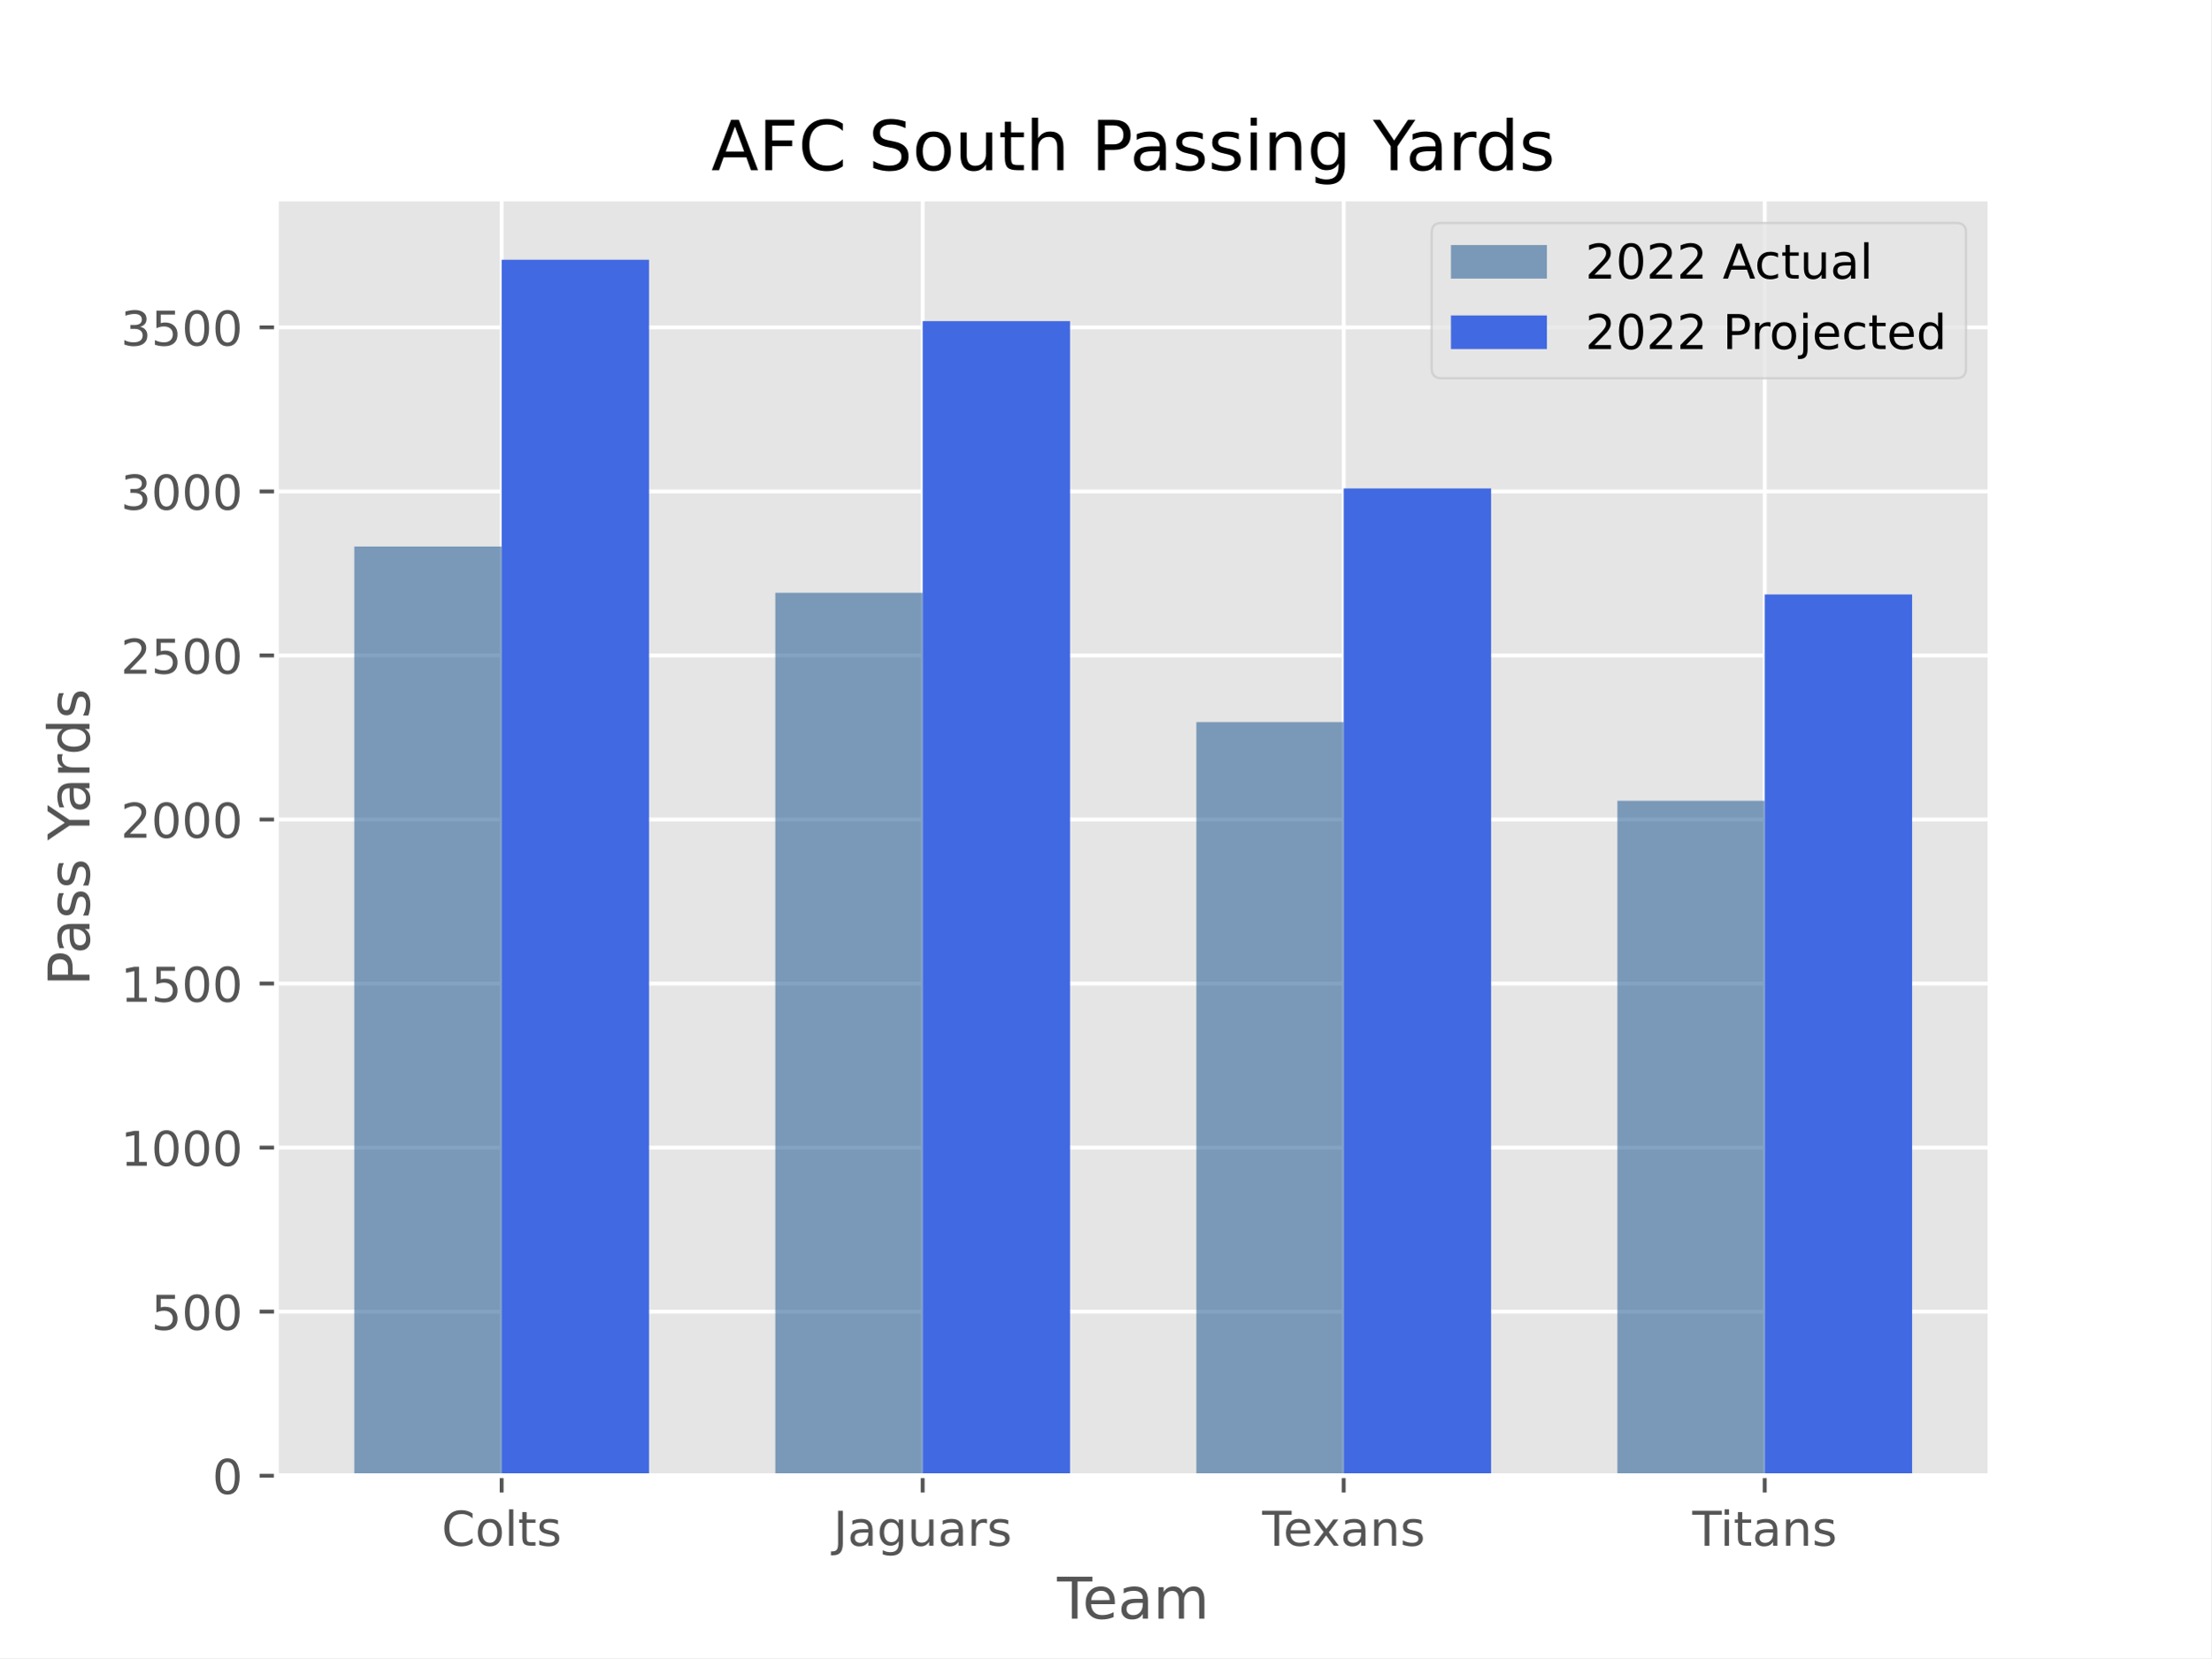
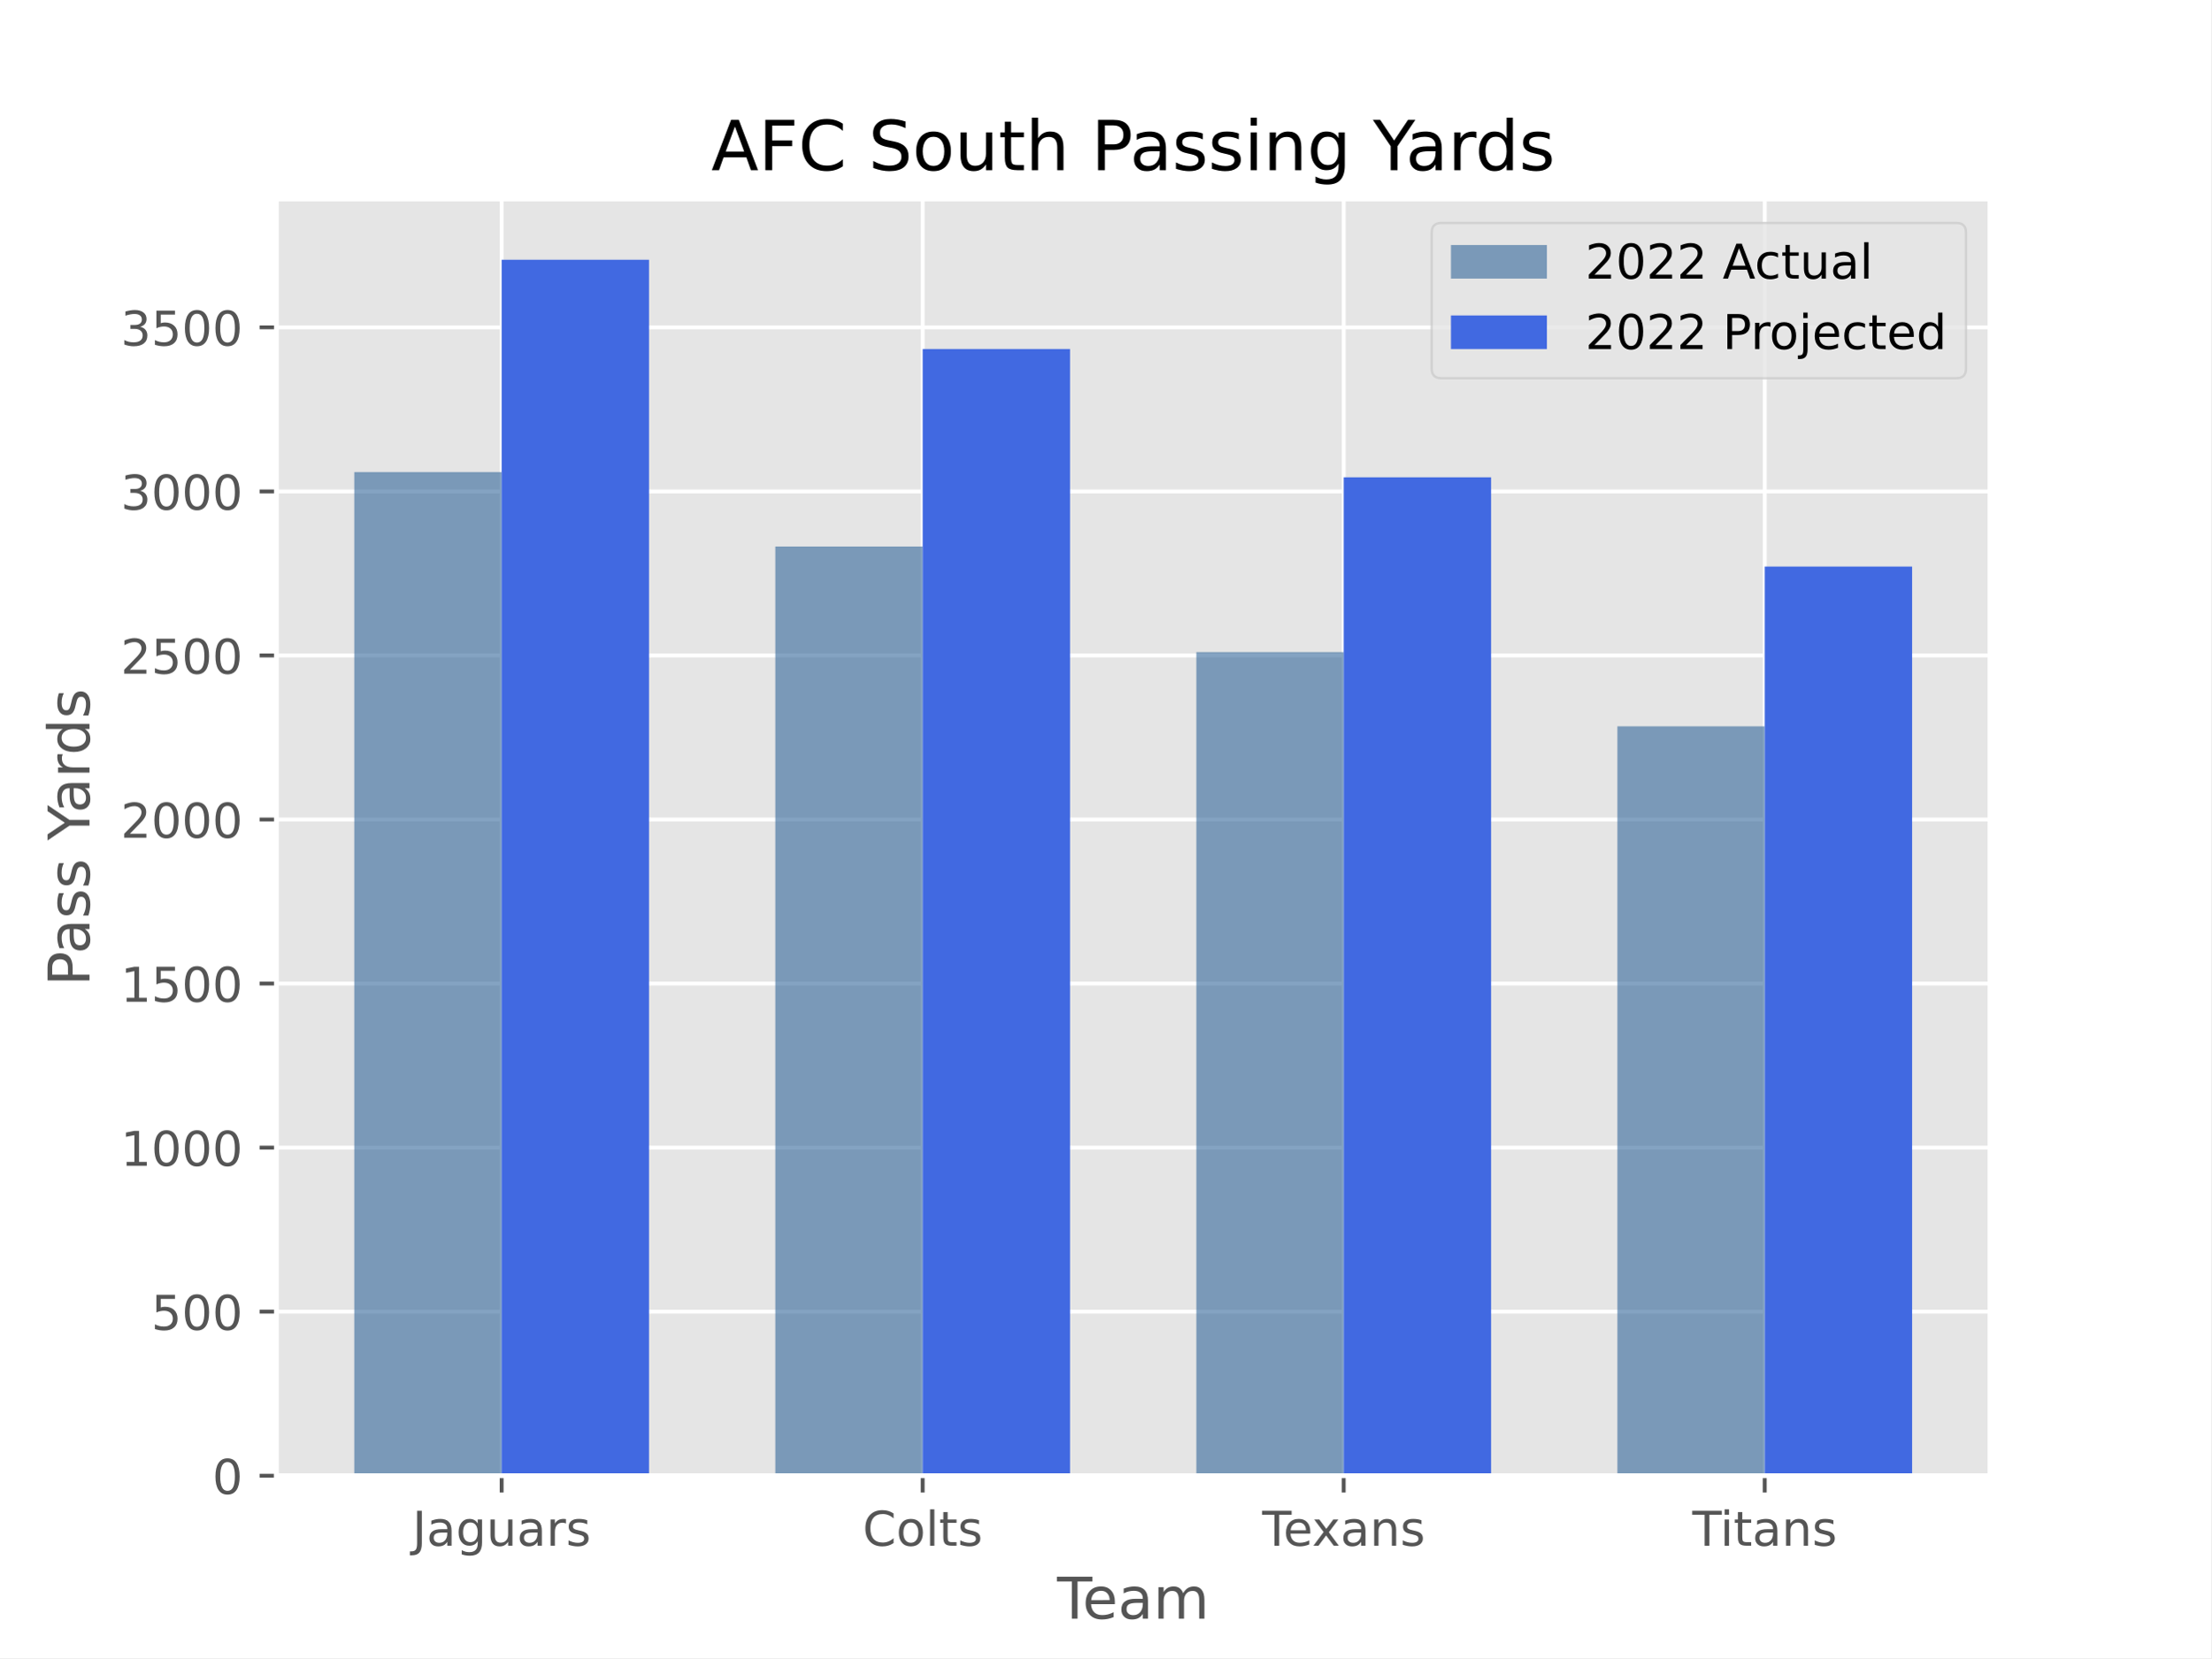
<svg xmlns="http://www.w3.org/2000/svg" xmlns:xlink="http://www.w3.org/1999/xlink" width="460.8pt" height="345.6pt" viewBox="0 0 460.8 345.6" version="1.1">
  <defs>
    <style type="text/css">*{stroke-linejoin: round; stroke-linecap: butt}</style>
  </defs>
  <g id="figure_1">
    <g id="patch_1">
      <path d="M 0 345.6  L 460.8 345.6  L 460.8 0  L 0 0  z " style="fill: #ffffff" />
    </g>
    <g id="axes_1">
      <g id="patch_2">
        <path d="M 57.6 307.584  L 414.72 307.584  L 414.72 41.472  L 57.6 41.472  z " style="fill: #e5e5e5" />
      </g>
      <g id="matplotlib.axis_1">
        <g id="xtick_1">
          <g id="line2d_1">
-             <path d="M 104.543 307.584  L 104.543 41.472  " clip-path="url(#p4c531e83af)" style="fill: none; stroke: #ffffff; stroke-width: 0.8; stroke-linecap: square" />
+             <path d="M 104.543 307.584  L 104.543 41.472  " clip-path="url(#p17617a044e)" style="fill: none; stroke: #ffffff; stroke-width: 0.8; stroke-linecap: square" />
          </g>
          <g id="line2d_2">
            <defs>
-               <path id="mc01818d7ab" d="M 0 0  L 0 3.5  " style="stroke: #555555; stroke-width: 0.8" />
-             </defs>
-             <g>
-               <use xlink:href="#mc01818d7ab" x="104.543" y="307.584" style="fill: #555555; stroke: #555555; stroke-width: 0.8" />
+               <path id="mae7205c689" d="M 0 0  L 0 3.5  " style="stroke: #555555; stroke-width: 0.8" />
+             </defs>
+             <g>
+               <use xlink:href="#mae7205c689" x="104.543" y="307.584" style="fill: #555555; stroke: #555555; stroke-width: 0.8" />
            </g>
          </g>
          <g id="text_1">
-             <g style="fill: #555555" transform="translate(92.03861 322.1824) scale(0.1 -0.1)">
-               <defs>
-                 <path id="DejaVuSans-43" d="M 4122 4306  L 4122 3641  Q 3803 3938 3442 4084  Q 3081 4231 2675 4231  Q 1875 4231 1450 3742  Q 1025 3253 1025 2328  Q 1025 1406 1450 917  Q 1875 428 2675 428  Q 3081 428 3442 575  Q 3803 722 4122 1019  L 4122 359  Q 3791 134 3420 21  Q 3050 -91 2638 -91  Q 1578 -91 968 557  Q 359 1206 359 2328  Q 359 3453 968 4101  Q 1578 4750 2638 4750  Q 3056 4750 3426 4639  Q 3797 4528 4122 4306  z " transform="scale(0.015625)" />
-                 <path id="DejaVuSans-6f" d="M 1959 3097  Q 1497 3097 1228 2736  Q 959 2375 959 1747  Q 959 1119 1226 758  Q 1494 397 1959 397  Q 2419 397 2687 759  Q 2956 1122 2956 1747  Q 2956 2369 2687 2733  Q 2419 3097 1959 3097  z M 1959 3584  Q 2709 3584 3137 3096  Q 3566 2609 3566 1747  Q 3566 888 3137 398  Q 2709 -91 1959 -91  Q 1206 -91 779 398  Q 353 888 353 1747  Q 353 2609 779 3096  Q 1206 3584 1959 3584  z " transform="scale(0.015625)" />
-                 <path id="DejaVuSans-6c" d="M 603 4863  L 1178 4863  L 1178 0  L 603 0  L 603 4863  z " transform="scale(0.015625)" />
-                 <path id="DejaVuSans-74" d="M 1172 4494  L 1172 3500  L 2356 3500  L 2356 3053  L 1172 3053  L 1172 1153  Q 1172 725 1289 603  Q 1406 481 1766 481  L 2356 481  L 2356 0  L 1766 0  Q 1100 0 847 248  Q 594 497 594 1153  L 594 3053  L 172 3053  L 172 3500  L 594 3500  L 594 4494  L 1172 4494  z " transform="scale(0.015625)" />
-                 <path id="DejaVuSans-73" d="M 2834 3397  L 2834 2853  Q 2591 2978 2328 3040  Q 2066 3103 1784 3103  Q 1356 3103 1142 2972  Q 928 2841 928 2578  Q 928 2378 1081 2264  Q 1234 2150 1697 2047  L 1894 2003  Q 2506 1872 2764 1633  Q 3022 1394 3022 966  Q 3022 478 2636 193  Q 2250 -91 1575 -91  Q 1294 -91 989 -36  Q 684 19 347 128  L 347 722  Q 666 556 975 473  Q 1284 391 1588 391  Q 1994 391 2212 530  Q 2431 669 2431 922  Q 2431 1156 2273 1281  Q 2116 1406 1581 1522  L 1381 1569  Q 847 1681 609 1914  Q 372 2147 372 2553  Q 372 3047 722 3315  Q 1072 3584 1716 3584  Q 2034 3584 2315 3537  Q 2597 3491 2834 3397  z " transform="scale(0.015625)" />
-               </defs>
-               <use xlink:href="#DejaVuSans-43" />
-               <use xlink:href="#DejaVuSans-6f" x="69.824" />
-               <use xlink:href="#DejaVuSans-6c" x="131.006" />
-               <use xlink:href="#DejaVuSans-74" x="158.789" />
-               <use xlink:href="#DejaVuSans-73" x="197.998" />
-             </g>
-           </g>
-         </g>
-         <g id="xtick_2">
-           <g id="line2d_3">
-             <path d="M 192.288 307.584  L 192.288 41.472  " clip-path="url(#p4c531e83af)" style="fill: none; stroke: #ffffff; stroke-width: 0.8; stroke-linecap: square" />
-           </g>
-           <g id="line2d_4">
-             <g>
-               <use xlink:href="#mc01818d7ab" x="192.288" y="307.584" style="fill: #555555; stroke: #555555; stroke-width: 0.8" />
-             </g>
-           </g>
-           <g id="text_2">
-             <g style="fill: #555555" transform="translate(173.6815 322.1824) scale(0.1 -0.1)">
+             <g style="fill: #555555" transform="translate(85.93704 322.1824) scale(0.1 -0.1)">
              <defs>
                <path id="DejaVuSans-4a" d="M 628 4666  L 1259 4666  L 1259 325  Q 1259 -519 939 -900  Q 619 -1281 -91 -1281  L -331 -1281  L -331 -750  L -134 -750  Q 284 -750 456 -515  Q 628 -281 628 325  L 628 4666  z " transform="scale(0.015625)" />
                <path id="DejaVuSans-61" d="M 2194 1759  Q 1497 1759 1228 1600  Q 959 1441 959 1056  Q 959 750 1161 570  Q 1363 391 1709 391  Q 2188 391 2477 730  Q 2766 1069 2766 1631  L 2766 1759  L 2194 1759  z M 3341 1997  L 3341 0  L 2766 0  L 2766 531  Q 2569 213 2275 61  Q 1981 -91 1556 -91  Q 1019 -91 701 211  Q 384 513 384 1019  Q 384 1609 779 1909  Q 1175 2209 1959 2209  L 2766 2209  L 2766 2266  Q 2766 2663 2505 2880  Q 2244 3097 1772 3097  Q 1472 3097 1187 3025  Q 903 2953 641 2809  L 641 3341  Q 956 3463 1253 3523  Q 1550 3584 1831 3584  Q 2591 3584 2966 3190  Q 3341 2797 3341 1997  z " transform="scale(0.015625)" />
                <path id="DejaVuSans-67" d="M 2906 1791  Q 2906 2416 2648 2759  Q 2391 3103 1925 3103  Q 1463 3103 1205 2759  Q 947 2416 947 1791  Q 947 1169 1205 825  Q 1463 481 1925 481  Q 2391 481 2648 825  Q 2906 1169 2906 1791  z M 3481 434  Q 3481 -459 3084 -895  Q 2688 -1331 1869 -1331  Q 1566 -1331 1297 -1286  Q 1028 -1241 775 -1147  L 775 -588  Q 1028 -725 1275 -790  Q 1522 -856 1778 -856  Q 2344 -856 2625 -561  Q 2906 -266 2906 331  L 2906 616  Q 2728 306 2450 153  Q 2172 0 1784 0  Q 1141 0 747 490  Q 353 981 353 1791  Q 353 2603 747 3093  Q 1141 3584 1784 3584  Q 2172 3584 2450 3431  Q 2728 3278 2906 2969  L 2906 3500  L 3481 3500  L 3481 434  z " transform="scale(0.015625)" />
                <path id="DejaVuSans-75" d="M 544 1381  L 544 3500  L 1119 3500  L 1119 1403  Q 1119 906 1312 657  Q 1506 409 1894 409  Q 2359 409 2629 706  Q 2900 1003 2900 1516  L 2900 3500  L 3475 3500  L 3475 0  L 2900 0  L 2900 538  Q 2691 219 2414 64  Q 2138 -91 1772 -91  Q 1169 -91 856 284  Q 544 659 544 1381  z M 1991 3584  L 1991 3584  z " transform="scale(0.015625)" />
                <path id="DejaVuSans-72" d="M 2631 2963  Q 2534 3019 2420 3045  Q 2306 3072 2169 3072  Q 1681 3072 1420 2755  Q 1159 2438 1159 1844  L 1159 0  L 581 0  L 581 3500  L 1159 3500  L 1159 2956  Q 1341 3275 1631 3429  Q 1922 3584 2338 3584  Q 2397 3584 2469 3576  Q 2541 3569 2628 3553  L 2631 2963  z " transform="scale(0.015625)" />
+                 <path id="DejaVuSans-73" d="M 2834 3397  L 2834 2853  Q 2591 2978 2328 3040  Q 2066 3103 1784 3103  Q 1356 3103 1142 2972  Q 928 2841 928 2578  Q 928 2378 1081 2264  Q 1234 2150 1697 2047  L 1894 2003  Q 2506 1872 2764 1633  Q 3022 1394 3022 966  Q 3022 478 2636 193  Q 2250 -91 1575 -91  Q 1294 -91 989 -36  Q 684 19 347 128  L 347 722  Q 666 556 975 473  Q 1284 391 1588 391  Q 1994 391 2212 530  Q 2431 669 2431 922  Q 2431 1156 2273 1281  Q 2116 1406 1581 1522  L 1381 1569  Q 847 1681 609 1914  Q 372 2147 372 2553  Q 372 3047 722 3315  Q 1072 3584 1716 3584  Q 2034 3584 2315 3537  Q 2597 3491 2834 3397  z " transform="scale(0.015625)" />
              </defs>
              <use xlink:href="#DejaVuSans-4a" />
              <use xlink:href="#DejaVuSans-61" x="29.492" />
              <use xlink:href="#DejaVuSans-67" x="90.771" />
              <use xlink:href="#DejaVuSans-75" x="154.248" />
              <use xlink:href="#DejaVuSans-61" x="217.627" />
              <use xlink:href="#DejaVuSans-72" x="278.906" />
              <use xlink:href="#DejaVuSans-73" x="320.02" />
            </g>
          </g>
        </g>
+         <g id="xtick_2">
+           <g id="line2d_3">
+             <path d="M 192.288 307.584  L 192.288 41.472  " clip-path="url(#p17617a044e)" style="fill: none; stroke: #ffffff; stroke-width: 0.8; stroke-linecap: square" />
+           </g>
+           <g id="line2d_4">
+             <g>
+               <use xlink:href="#mae7205c689" x="192.288" y="307.584" style="fill: #555555; stroke: #555555; stroke-width: 0.8" />
+             </g>
+           </g>
+           <g id="text_2">
+             <g style="fill: #555555" transform="translate(179.7831 322.1824) scale(0.1 -0.1)">
+               <defs>
+                 <path id="DejaVuSans-43" d="M 4122 4306  L 4122 3641  Q 3803 3938 3442 4084  Q 3081 4231 2675 4231  Q 1875 4231 1450 3742  Q 1025 3253 1025 2328  Q 1025 1406 1450 917  Q 1875 428 2675 428  Q 3081 428 3442 575  Q 3803 722 4122 1019  L 4122 359  Q 3791 134 3420 21  Q 3050 -91 2638 -91  Q 1578 -91 968 557  Q 359 1206 359 2328  Q 359 3453 968 4101  Q 1578 4750 2638 4750  Q 3056 4750 3426 4639  Q 3797 4528 4122 4306  z " transform="scale(0.015625)" />
+                 <path id="DejaVuSans-6f" d="M 1959 3097  Q 1497 3097 1228 2736  Q 959 2375 959 1747  Q 959 1119 1226 758  Q 1494 397 1959 397  Q 2419 397 2687 759  Q 2956 1122 2956 1747  Q 2956 2369 2687 2733  Q 2419 3097 1959 3097  z M 1959 3584  Q 2709 3584 3137 3096  Q 3566 2609 3566 1747  Q 3566 888 3137 398  Q 2709 -91 1959 -91  Q 1206 -91 779 398  Q 353 888 353 1747  Q 353 2609 779 3096  Q 1206 3584 1959 3584  z " transform="scale(0.015625)" />
+                 <path id="DejaVuSans-6c" d="M 603 4863  L 1178 4863  L 1178 0  L 603 0  L 603 4863  z " transform="scale(0.015625)" />
+                 <path id="DejaVuSans-74" d="M 1172 4494  L 1172 3500  L 2356 3500  L 2356 3053  L 1172 3053  L 1172 1153  Q 1172 725 1289 603  Q 1406 481 1766 481  L 2356 481  L 2356 0  L 1766 0  Q 1100 0 847 248  Q 594 497 594 1153  L 594 3053  L 172 3053  L 172 3500  L 594 3500  L 594 4494  L 1172 4494  z " transform="scale(0.015625)" />
+               </defs>
+               <use xlink:href="#DejaVuSans-43" />
+               <use xlink:href="#DejaVuSans-6f" x="69.824" />
+               <use xlink:href="#DejaVuSans-6c" x="131.006" />
+               <use xlink:href="#DejaVuSans-74" x="158.789" />
+               <use xlink:href="#DejaVuSans-73" x="197.998" />
+             </g>
+           </g>
+         </g>
        <g id="xtick_3">
          <g id="line2d_5">
-             <path d="M 280.032 307.584  L 280.032 41.472  " clip-path="url(#p4c531e83af)" style="fill: none; stroke: #ffffff; stroke-width: 0.8; stroke-linecap: square" />
+             <path d="M 280.032 307.584  L 280.032 41.472  " clip-path="url(#p17617a044e)" style="fill: none; stroke: #ffffff; stroke-width: 0.8; stroke-linecap: square" />
          </g>
          <g id="line2d_6">
            <g>
-               <use xlink:href="#mc01818d7ab" x="280.032" y="307.584" style="fill: #555555; stroke: #555555; stroke-width: 0.8" />
+               <use xlink:href="#mae7205c689" x="280.032" y="307.584" style="fill: #555555; stroke: #555555; stroke-width: 0.8" />
            </g>
          </g>
          <g id="text_3">
            <g style="fill: #555555" transform="translate(263.0424 322.1824) scale(0.1 -0.1)">
              <defs>
                <path id="DejaVuSans-54" d="M -19 4666  L 3928 4666  L 3928 4134  L 2272 4134  L 2272 0  L 1638 0  L 1638 4134  L -19 4134  L -19 4666  z " transform="scale(0.015625)" />
                <path id="DejaVuSans-65" d="M 3597 1894  L 3597 1613  L 953 1613  Q 991 1019 1311 708  Q 1631 397 2203 397  Q 2534 397 2845 478  Q 3156 559 3463 722  L 3463 178  Q 3153 47 2828 -22  Q 2503 -91 2169 -91  Q 1331 -91 842 396  Q 353 884 353 1716  Q 353 2575 817 3079  Q 1281 3584 2069 3584  Q 2775 3584 3186 3129  Q 3597 2675 3597 1894  z M 3022 2063  Q 3016 2534 2758 2815  Q 2500 3097 2075 3097  Q 1594 3097 1305 2825  Q 1016 2553 972 2059  L 3022 2063  z " transform="scale(0.015625)" />
                <path id="DejaVuSans-78" d="M 3513 3500  L 2247 1797  L 3578 0  L 2900 0  L 1881 1375  L 863 0  L 184 0  L 1544 1831  L 300 3500  L 978 3500  L 1906 2253  L 2834 3500  L 3513 3500  z " transform="scale(0.015625)" />
                <path id="DejaVuSans-6e" d="M 3513 2113  L 3513 0  L 2938 0  L 2938 2094  Q 2938 2591 2744 2837  Q 2550 3084 2163 3084  Q 1697 3084 1428 2787  Q 1159 2491 1159 1978  L 1159 0  L 581 0  L 581 3500  L 1159 3500  L 1159 2956  Q 1366 3272 1645 3428  Q 1925 3584 2291 3584  Q 2894 3584 3203 3211  Q 3513 2838 3513 2113  z " transform="scale(0.015625)" />
              </defs>
              <use xlink:href="#DejaVuSans-54" />
              <use xlink:href="#DejaVuSans-65" x="44.084" />
              <use xlink:href="#DejaVuSans-78" x="103.857" />
              <use xlink:href="#DejaVuSans-61" x="163.037" />
              <use xlink:href="#DejaVuSans-6e" x="224.316" />
              <use xlink:href="#DejaVuSans-73" x="287.695" />
            </g>
          </g>
        </g>
        <g id="xtick_4">
          <g id="line2d_7">
-             <path d="M 367.777 307.584  L 367.777 41.472  " clip-path="url(#p4c531e83af)" style="fill: none; stroke: #ffffff; stroke-width: 0.8; stroke-linecap: square" />
+             <path d="M 367.777 307.584  L 367.777 41.472  " clip-path="url(#p17617a044e)" style="fill: none; stroke: #ffffff; stroke-width: 0.8; stroke-linecap: square" />
          </g>
          <g id="line2d_8">
            <g>
-               <use xlink:href="#mc01818d7ab" x="367.777" y="307.584" style="fill: #555555; stroke: #555555; stroke-width: 0.8" />
+               <use xlink:href="#mae7205c689" x="367.777" y="307.584" style="fill: #555555; stroke: #555555; stroke-width: 0.8" />
            </g>
          </g>
          <g id="text_4">
            <g style="fill: #555555" transform="translate(352.6923 322.1824) scale(0.1 -0.1)">
              <defs>
                <path id="DejaVuSans-69" d="M 603 3500  L 1178 3500  L 1178 0  L 603 0  L 603 3500  z M 603 4863  L 1178 4863  L 1178 4134  L 603 4134  L 603 4863  z " transform="scale(0.015625)" />
              </defs>
              <use xlink:href="#DejaVuSans-54" />
              <use xlink:href="#DejaVuSans-69" x="57.959" />
              <use xlink:href="#DejaVuSans-74" x="85.742" />
              <use xlink:href="#DejaVuSans-61" x="124.951" />
              <use xlink:href="#DejaVuSans-6e" x="186.23" />
              <use xlink:href="#DejaVuSans-73" x="249.609" />
            </g>
          </g>
        </g>
        <g id="text_5">
          <g style="fill: #555555" transform="translate(220.3022 337.3802) scale(0.12 -0.12)">
            <defs>
              <path id="DejaVuSans-6d" d="M 3328 2828  Q 3544 3216 3844 3400  Q 4144 3584 4550 3584  Q 5097 3584 5394 3201  Q 5691 2819 5691 2113  L 5691 0  L 5113 0  L 5113 2094  Q 5113 2597 4934 2840  Q 4756 3084 4391 3084  Q 3944 3084 3684 2787  Q 3425 2491 3425 1978  L 3425 0  L 2847 0  L 2847 2094  Q 2847 2600 2669 2842  Q 2491 3084 2119 3084  Q 1678 3084 1418 2786  Q 1159 2488 1159 1978  L 1159 0  L 581 0  L 581 3500  L 1159 3500  L 1159 2956  Q 1356 3278 1631 3431  Q 1906 3584 2284 3584  Q 2666 3584 2933 3390  Q 3200 3197 3328 2828  z " transform="scale(0.015625)" />
            </defs>
            <use xlink:href="#DejaVuSans-54" />
            <use xlink:href="#DejaVuSans-65" x="44.084" />
            <use xlink:href="#DejaVuSans-61" x="105.607" />
            <use xlink:href="#DejaVuSans-6d" x="166.887" />
          </g>
        </g>
      </g>
      <g id="matplotlib.axis_2">
        <g id="ytick_1">
          <g id="line2d_9">
-             <path d="M 57.6 307.584  L 414.72 307.584  " clip-path="url(#p4c531e83af)" style="fill: none; stroke: #ffffff; stroke-width: 0.8; stroke-linecap: square" />
+             <path d="M 57.6 307.584  L 414.72 307.584  " clip-path="url(#p17617a044e)" style="fill: none; stroke: #ffffff; stroke-width: 0.8; stroke-linecap: square" />
          </g>
          <g id="line2d_10">
            <defs>
-               <path id="m6b4d9fc815" d="M 0 0  L -3.5 0  " style="stroke: #555555; stroke-width: 0.8" />
-             </defs>
-             <g>
-               <use xlink:href="#m6b4d9fc815" x="57.6" y="307.584" style="fill: #555555; stroke: #555555; stroke-width: 0.8" />
+               <path id="m47c00bf6b1" d="M 0 0  L -3.5 0  " style="stroke: #555555; stroke-width: 0.8" />
+             </defs>
+             <g>
+               <use xlink:href="#m47c00bf6b1" x="57.6" y="307.584" style="fill: #555555; stroke: #555555; stroke-width: 0.8" />
            </g>
          </g>
          <g id="text_6">
            <g style="fill: #555555" transform="translate(44.2375 311.3832) scale(0.1 -0.1)">
              <defs>
                <path id="DejaVuSans-30" d="M 2034 4250  Q 1547 4250 1301 3770  Q 1056 3291 1056 2328  Q 1056 1369 1301 889  Q 1547 409 2034 409  Q 2525 409 2770 889  Q 3016 1369 3016 2328  Q 3016 3291 2770 3770  Q 2525 4250 2034 4250  z M 2034 4750  Q 2819 4750 3233 4129  Q 3647 3509 3647 2328  Q 3647 1150 3233 529  Q 2819 -91 2034 -91  Q 1250 -91 836 529  Q 422 1150 422 2328  Q 422 3509 836 4129  Q 1250 4750 2034 4750  z " transform="scale(0.015625)" />
              </defs>
              <use xlink:href="#DejaVuSans-30" />
            </g>
          </g>
        </g>
        <g id="ytick_2">
          <g id="line2d_11">
-             <path d="M 57.6 273.391  L 414.72 273.391  " clip-path="url(#p4c531e83af)" style="fill: none; stroke: #ffffff; stroke-width: 0.8; stroke-linecap: square" />
+             <path d="M 57.6 273.391  L 414.72 273.391  " clip-path="url(#p17617a044e)" style="fill: none; stroke: #ffffff; stroke-width: 0.8; stroke-linecap: square" />
          </g>
          <g id="line2d_12">
            <g>
-               <use xlink:href="#m6b4d9fc815" x="57.6" y="273.391" style="fill: #555555; stroke: #555555; stroke-width: 0.8" />
+               <use xlink:href="#m47c00bf6b1" x="57.6" y="273.391" style="fill: #555555; stroke: #555555; stroke-width: 0.8" />
            </g>
          </g>
          <g id="text_7">
            <g style="fill: #555555" transform="translate(31.5125 277.19) scale(0.1 -0.1)">
              <defs>
                <path id="DejaVuSans-35" d="M 691 4666  L 3169 4666  L 3169 4134  L 1269 4134  L 1269 2991  Q 1406 3038 1543 3061  Q 1681 3084 1819 3084  Q 2600 3084 3056 2656  Q 3513 2228 3513 1497  Q 3513 744 3044 326  Q 2575 -91 1722 -91  Q 1428 -91 1123 -41  Q 819 9 494 109  L 494 744  Q 775 591 1075 516  Q 1375 441 1709 441  Q 2250 441 2565 725  Q 2881 1009 2881 1497  Q 2881 1984 2565 2268  Q 2250 2553 1709 2553  Q 1456 2553 1204 2497  Q 953 2441 691 2322  L 691 4666  z " transform="scale(0.015625)" />
              </defs>
              <use xlink:href="#DejaVuSans-35" />
              <use xlink:href="#DejaVuSans-30" x="63.623" />
              <use xlink:href="#DejaVuSans-30" x="127.246" />
            </g>
          </g>
        </g>
        <g id="ytick_3">
          <g id="line2d_13">
-             <path d="M 57.6 239.198  L 414.72 239.198  " clip-path="url(#p4c531e83af)" style="fill: none; stroke: #ffffff; stroke-width: 0.8; stroke-linecap: square" />
+             <path d="M 57.6 239.198  L 414.72 239.198  " clip-path="url(#p17617a044e)" style="fill: none; stroke: #ffffff; stroke-width: 0.8; stroke-linecap: square" />
          </g>
          <g id="line2d_14">
            <g>
-               <use xlink:href="#m6b4d9fc815" x="57.6" y="239.198" style="fill: #555555; stroke: #555555; stroke-width: 0.8" />
+               <use xlink:href="#m47c00bf6b1" x="57.6" y="239.198" style="fill: #555555; stroke: #555555; stroke-width: 0.8" />
            </g>
          </g>
          <g id="text_8">
            <g style="fill: #555555" transform="translate(25.15 242.9968) scale(0.1 -0.1)">
              <defs>
                <path id="DejaVuSans-31" d="M 794 531  L 1825 531  L 1825 4091  L 703 3866  L 703 4441  L 1819 4666  L 2450 4666  L 2450 531  L 3481 531  L 3481 0  L 794 0  L 794 531  z " transform="scale(0.015625)" />
              </defs>
              <use xlink:href="#DejaVuSans-31" />
              <use xlink:href="#DejaVuSans-30" x="63.623" />
              <use xlink:href="#DejaVuSans-30" x="127.246" />
              <use xlink:href="#DejaVuSans-30" x="190.869" />
            </g>
          </g>
        </g>
        <g id="ytick_4">
          <g id="line2d_15">
-             <path d="M 57.6 205.004  L 414.72 205.004  " clip-path="url(#p4c531e83af)" style="fill: none; stroke: #ffffff; stroke-width: 0.8; stroke-linecap: square" />
+             <path d="M 57.6 205.004  L 414.72 205.004  " clip-path="url(#p17617a044e)" style="fill: none; stroke: #ffffff; stroke-width: 0.8; stroke-linecap: square" />
          </g>
          <g id="line2d_16">
            <g>
-               <use xlink:href="#m6b4d9fc815" x="57.6" y="205.004" style="fill: #555555; stroke: #555555; stroke-width: 0.8" />
+               <use xlink:href="#m47c00bf6b1" x="57.6" y="205.004" style="fill: #555555; stroke: #555555; stroke-width: 0.8" />
            </g>
          </g>
          <g id="text_9">
            <g style="fill: #555555" transform="translate(25.15 208.8036) scale(0.1 -0.1)">
              <use xlink:href="#DejaVuSans-31" />
              <use xlink:href="#DejaVuSans-35" x="63.623" />
              <use xlink:href="#DejaVuSans-30" x="127.246" />
              <use xlink:href="#DejaVuSans-30" x="190.869" />
            </g>
          </g>
        </g>
        <g id="ytick_5">
          <g id="line2d_17">
-             <path d="M 57.6 170.811  L 414.72 170.811  " clip-path="url(#p4c531e83af)" style="fill: none; stroke: #ffffff; stroke-width: 0.8; stroke-linecap: square" />
+             <path d="M 57.6 170.811  L 414.72 170.811  " clip-path="url(#p17617a044e)" style="fill: none; stroke: #ffffff; stroke-width: 0.8; stroke-linecap: square" />
          </g>
          <g id="line2d_18">
            <g>
-               <use xlink:href="#m6b4d9fc815" x="57.6" y="170.811" style="fill: #555555; stroke: #555555; stroke-width: 0.8" />
+               <use xlink:href="#m47c00bf6b1" x="57.6" y="170.811" style="fill: #555555; stroke: #555555; stroke-width: 0.8" />
            </g>
          </g>
          <g id="text_10">
            <g style="fill: #555555" transform="translate(25.15 174.6104) scale(0.1 -0.1)">
              <defs>
                <path id="DejaVuSans-32" d="M 1228 531  L 3431 531  L 3431 0  L 469 0  L 469 531  Q 828 903 1448 1529  Q 2069 2156 2228 2338  Q 2531 2678 2651 2914  Q 2772 3150 2772 3378  Q 2772 3750 2511 3984  Q 2250 4219 1831 4219  Q 1534 4219 1204 4116  Q 875 4013 500 3803  L 500 4441  Q 881 4594 1212 4672  Q 1544 4750 1819 4750  Q 2544 4750 2975 4387  Q 3406 4025 3406 3419  Q 3406 3131 3298 2873  Q 3191 2616 2906 2266  Q 2828 2175 2409 1742  Q 1991 1309 1228 531  z " transform="scale(0.015625)" />
              </defs>
              <use xlink:href="#DejaVuSans-32" />
              <use xlink:href="#DejaVuSans-30" x="63.623" />
              <use xlink:href="#DejaVuSans-30" x="127.246" />
              <use xlink:href="#DejaVuSans-30" x="190.869" />
            </g>
          </g>
        </g>
        <g id="ytick_6">
          <g id="line2d_19">
-             <path d="M 57.6 136.618  L 414.72 136.618  " clip-path="url(#p4c531e83af)" style="fill: none; stroke: #ffffff; stroke-width: 0.8; stroke-linecap: square" />
+             <path d="M 57.6 136.618  L 414.72 136.618  " clip-path="url(#p17617a044e)" style="fill: none; stroke: #ffffff; stroke-width: 0.8; stroke-linecap: square" />
          </g>
          <g id="line2d_20">
            <g>
-               <use xlink:href="#m6b4d9fc815" x="57.6" y="136.618" style="fill: #555555; stroke: #555555; stroke-width: 0.8" />
+               <use xlink:href="#m47c00bf6b1" x="57.6" y="136.618" style="fill: #555555; stroke: #555555; stroke-width: 0.8" />
            </g>
          </g>
          <g id="text_11">
            <g style="fill: #555555" transform="translate(25.15 140.4172) scale(0.1 -0.1)">
              <use xlink:href="#DejaVuSans-32" />
              <use xlink:href="#DejaVuSans-35" x="63.623" />
              <use xlink:href="#DejaVuSans-30" x="127.246" />
              <use xlink:href="#DejaVuSans-30" x="190.869" />
            </g>
          </g>
        </g>
        <g id="ytick_7">
          <g id="line2d_21">
-             <path d="M 57.6 102.425  L 414.72 102.425  " clip-path="url(#p4c531e83af)" style="fill: none; stroke: #ffffff; stroke-width: 0.8; stroke-linecap: square" />
+             <path d="M 57.6 102.425  L 414.72 102.425  " clip-path="url(#p17617a044e)" style="fill: none; stroke: #ffffff; stroke-width: 0.8; stroke-linecap: square" />
          </g>
          <g id="line2d_22">
            <g>
-               <use xlink:href="#m6b4d9fc815" x="57.6" y="102.425" style="fill: #555555; stroke: #555555; stroke-width: 0.8" />
+               <use xlink:href="#m47c00bf6b1" x="57.6" y="102.425" style="fill: #555555; stroke: #555555; stroke-width: 0.8" />
            </g>
          </g>
          <g id="text_12">
            <g style="fill: #555555" transform="translate(25.15 106.224) scale(0.1 -0.1)">
              <defs>
                <path id="DejaVuSans-33" d="M 2597 2516  Q 3050 2419 3304 2112  Q 3559 1806 3559 1356  Q 3559 666 3084 287  Q 2609 -91 1734 -91  Q 1441 -91 1130 -33  Q 819 25 488 141  L 488 750  Q 750 597 1062 519  Q 1375 441 1716 441  Q 2309 441 2620 675  Q 2931 909 2931 1356  Q 2931 1769 2642 2001  Q 2353 2234 1838 2234  L 1294 2234  L 1294 2753  L 1863 2753  Q 2328 2753 2575 2939  Q 2822 3125 2822 3475  Q 2822 3834 2567 4026  Q 2313 4219 1838 4219  Q 1578 4219 1281 4162  Q 984 4106 628 3988  L 628 4550  Q 988 4650 1302 4700  Q 1616 4750 1894 4750  Q 2613 4750 3031 4423  Q 3450 4097 3450 3541  Q 3450 3153 3228 2886  Q 3006 2619 2597 2516  z " transform="scale(0.015625)" />
              </defs>
              <use xlink:href="#DejaVuSans-33" />
              <use xlink:href="#DejaVuSans-30" x="63.623" />
              <use xlink:href="#DejaVuSans-30" x="127.246" />
              <use xlink:href="#DejaVuSans-30" x="190.869" />
            </g>
          </g>
        </g>
        <g id="ytick_8">
          <g id="line2d_23">
-             <path d="M 57.6 68.232  L 414.72 68.232  " clip-path="url(#p4c531e83af)" style="fill: none; stroke: #ffffff; stroke-width: 0.8; stroke-linecap: square" />
+             <path d="M 57.6 68.232  L 414.72 68.232  " clip-path="url(#p17617a044e)" style="fill: none; stroke: #ffffff; stroke-width: 0.8; stroke-linecap: square" />
          </g>
          <g id="line2d_24">
            <g>
-               <use xlink:href="#m6b4d9fc815" x="57.6" y="68.232" style="fill: #555555; stroke: #555555; stroke-width: 0.8" />
+               <use xlink:href="#m47c00bf6b1" x="57.6" y="68.232" style="fill: #555555; stroke: #555555; stroke-width: 0.8" />
            </g>
          </g>
          <g id="text_13">
            <g style="fill: #555555" transform="translate(25.15 72.03082) scale(0.1 -0.1)">
              <use xlink:href="#DejaVuSans-33" />
              <use xlink:href="#DejaVuSans-35" x="63.623" />
              <use xlink:href="#DejaVuSans-30" x="127.246" />
              <use xlink:href="#DejaVuSans-30" x="190.869" />
            </g>
          </g>
        </g>
        <g id="text_14">
          <g style="fill: #555555" transform="translate(18.65438 205.5236) rotate(-90) scale(0.12 -0.12)">
            <defs>
              <path id="DejaVuSans-50" d="M 1259 4147  L 1259 2394  L 2053 2394  Q 2494 2394 2734 2622  Q 2975 2850 2975 3272  Q 2975 3691 2734 3919  Q 2494 4147 2053 4147  L 1259 4147  z M 628 4666  L 2053 4666  Q 2838 4666 3239 4311  Q 3641 3956 3641 3272  Q 3641 2581 3239 2228  Q 2838 1875 2053 1875  L 1259 1875  L 1259 0  L 628 0  L 628 4666  z " transform="scale(0.015625)" />
              <path id="DejaVuSans-20" transform="scale(0.015625)" />
              <path id="DejaVuSans-59" d="M -13 4666  L 666 4666  L 1959 2747  L 3244 4666  L 3922 4666  L 2272 2222  L 2272 0  L 1638 0  L 1638 2222  L -13 4666  z " transform="scale(0.015625)" />
              <path id="DejaVuSans-64" d="M 2906 2969  L 2906 4863  L 3481 4863  L 3481 0  L 2906 0  L 2906 525  Q 2725 213 2448 61  Q 2172 -91 1784 -91  Q 1150 -91 751 415  Q 353 922 353 1747  Q 353 2572 751 3078  Q 1150 3584 1784 3584  Q 2172 3584 2448 3432  Q 2725 3281 2906 2969  z M 947 1747  Q 947 1113 1208 752  Q 1469 391 1925 391  Q 2381 391 2643 752  Q 2906 1113 2906 1747  Q 2906 2381 2643 2742  Q 2381 3103 1925 3103  Q 1469 3103 1208 2742  Q 947 2381 947 1747  z " transform="scale(0.015625)" />
            </defs>
            <use xlink:href="#DejaVuSans-50" />
            <use xlink:href="#DejaVuSans-61" x="55.803" />
            <use xlink:href="#DejaVuSans-73" x="117.082" />
            <use xlink:href="#DejaVuSans-73" x="169.182" />
            <use xlink:href="#DejaVuSans-20" x="221.281" />
            <use xlink:href="#DejaVuSans-59" x="253.068" />
            <use xlink:href="#DejaVuSans-61" x="300.402" />
            <use xlink:href="#DejaVuSans-72" x="361.682" />
            <use xlink:href="#DejaVuSans-64" x="401.045" />
            <use xlink:href="#DejaVuSans-73" x="464.521" />
          </g>
        </g>
      </g>
      <g id="patch_3">
-         <path d="M 73.833 307.584  L 104.543 307.584  L 104.543 113.914  L 73.833 113.914  z " clip-path="url(#p4c531e83af)" style="fill: #336699; fill-opacity: 0.6" />
+         <path d="M 73.833 307.584  L 104.543 307.584  L 104.543 98.39  L 73.833 98.39  z " clip-path="url(#p17617a044e)" style="fill: #336699; fill-opacity: 0.6" />
      </g>
      <g id="patch_4">
-         <path d="M 161.577 307.584  L 192.288 307.584  L 192.288 123.556  L 161.577 123.556  z " clip-path="url(#p4c531e83af)" style="fill: #336699; fill-opacity: 0.6" />
+         <path d="M 161.577 307.584  L 192.288 307.584  L 192.288 113.914  L 161.577 113.914  z " clip-path="url(#p17617a044e)" style="fill: #336699; fill-opacity: 0.6" />
      </g>
      <g id="patch_5">
-         <path d="M 249.322 307.584  L 280.032 307.584  L 280.032 150.5  L 249.322 150.5  z " clip-path="url(#p4c531e83af)" style="fill: #336699; fill-opacity: 0.6" />
+         <path d="M 249.322 307.584  L 280.032 307.584  L 280.032 135.934  L 249.322 135.934  z " clip-path="url(#p17617a044e)" style="fill: #336699; fill-opacity: 0.6" />
      </g>
      <g id="patch_6">
-         <path d="M 337.066 307.584  L 367.777 307.584  L 367.777 166.913  L 337.066 166.913  z " clip-path="url(#p4c531e83af)" style="fill: #336699; fill-opacity: 0.6" />
+         <path d="M 337.066 307.584  L 367.777 307.584  L 367.777 151.389  L 337.066 151.389  z " clip-path="url(#p17617a044e)" style="fill: #336699; fill-opacity: 0.6" />
      </g>
      <g id="patch_7">
-         <path d="M 104.543 307.584  L 135.254 307.584  L 135.254 54.144  L 104.543 54.144  z " clip-path="url(#p4c531e83af)" style="fill: #4169e1" />
+         <path d="M 104.543 307.584  L 135.254 307.584  L 135.254 54.144  L 104.543 54.144  z " clip-path="url(#p17617a044e)" style="fill: #4169e1" />
      </g>
      <g id="patch_8">
-         <path d="M 192.288 307.584  L 222.998 307.584  L 222.998 66.932  L 192.288 66.932  z " clip-path="url(#p4c531e83af)" style="fill: #4169e1" />
+         <path d="M 192.288 307.584  L 222.998 307.584  L 222.998 72.745  L 192.288 72.745  z " clip-path="url(#p17617a044e)" style="fill: #4169e1" />
      </g>
      <g id="patch_9">
-         <path d="M 280.032 307.584  L 310.743 307.584  L 310.743 101.809  L 280.032 101.809  z " clip-path="url(#p4c531e83af)" style="fill: #4169e1" />
+         <path d="M 280.032 307.584  L 310.743 307.584  L 310.743 99.484  L 280.032 99.484  z " clip-path="url(#p17617a044e)" style="fill: #4169e1" />
      </g>
      <g id="patch_10">
-         <path d="M 367.777 307.584  L 398.487 307.584  L 398.487 123.898  L 367.777 123.898  z " clip-path="url(#p4c531e83af)" style="fill: #4169e1" />
+         <path d="M 367.777 307.584  L 398.487 307.584  L 398.487 118.085  L 367.777 118.085  z " clip-path="url(#p17617a044e)" style="fill: #4169e1" />
      </g>
      <g id="patch_11">
        <path d="M 57.6 307.584  L 57.6 41.472  " style="fill: none; stroke: #ffffff; stroke-linejoin: miter; stroke-linecap: square" />
      </g>
      <g id="patch_12">
        <path d="M 414.72 307.584  L 414.72 41.472  " style="fill: none; stroke: #ffffff; stroke-linejoin: miter; stroke-linecap: square" />
      </g>
      <g id="patch_13">
        <path d="M 57.6 307.584  L 414.72 307.584  " style="fill: none; stroke: #ffffff; stroke-linejoin: miter; stroke-linecap: square" />
      </g>
      <g id="patch_14">
        <path d="M 57.6 41.472  L 414.72 41.472  " style="fill: none; stroke: #ffffff; stroke-linejoin: miter; stroke-linecap: square" />
      </g>
      <g id="text_15">
        <g transform="translate(148.2356 35.472) scale(0.144 -0.144)">
          <defs>
            <path id="DejaVuSans-41" d="M 2188 4044  L 1331 1722  L 3047 1722  L 2188 4044  z M 1831 4666  L 2547 4666  L 4325 0  L 3669 0  L 3244 1197  L 1141 1197  L 716 0  L 50 0  L 1831 4666  z " transform="scale(0.015625)" />
            <path id="DejaVuSans-46" d="M 628 4666  L 3309 4666  L 3309 4134  L 1259 4134  L 1259 2759  L 3109 2759  L 3109 2228  L 1259 2228  L 1259 0  L 628 0  L 628 4666  z " transform="scale(0.015625)" />
            <path id="DejaVuSans-53" d="M 3425 4513  L 3425 3897  Q 3066 4069 2747 4153  Q 2428 4238 2131 4238  Q 1616 4238 1336 4038  Q 1056 3838 1056 3469  Q 1056 3159 1242 3001  Q 1428 2844 1947 2747  L 2328 2669  Q 3034 2534 3370 2195  Q 3706 1856 3706 1288  Q 3706 609 3251 259  Q 2797 -91 1919 -91  Q 1588 -91 1214 -16  Q 841 59 441 206  L 441 856  Q 825 641 1194 531  Q 1563 422 1919 422  Q 2459 422 2753 634  Q 3047 847 3047 1241  Q 3047 1584 2836 1778  Q 2625 1972 2144 2069  L 1759 2144  Q 1053 2284 737 2584  Q 422 2884 422 3419  Q 422 4038 858 4394  Q 1294 4750 2059 4750  Q 2388 4750 2728 4690  Q 3069 4631 3425 4513  z " transform="scale(0.015625)" />
            <path id="DejaVuSans-68" d="M 3513 2113  L 3513 0  L 2938 0  L 2938 2094  Q 2938 2591 2744 2837  Q 2550 3084 2163 3084  Q 1697 3084 1428 2787  Q 1159 2491 1159 1978  L 1159 0  L 581 0  L 581 4863  L 1159 4863  L 1159 2956  Q 1366 3272 1645 3428  Q 1925 3584 2291 3584  Q 2894 3584 3203 3211  Q 3513 2838 3513 2113  z " transform="scale(0.015625)" />
          </defs>
          <use xlink:href="#DejaVuSans-41" />
          <use xlink:href="#DejaVuSans-46" x="68.408" />
          <use xlink:href="#DejaVuSans-43" x="125.928" />
          <use xlink:href="#DejaVuSans-20" x="195.752" />
          <use xlink:href="#DejaVuSans-53" x="227.539" />
          <use xlink:href="#DejaVuSans-6f" x="291.016" />
          <use xlink:href="#DejaVuSans-75" x="352.197" />
          <use xlink:href="#DejaVuSans-74" x="415.576" />
          <use xlink:href="#DejaVuSans-68" x="454.785" />
          <use xlink:href="#DejaVuSans-20" x="518.164" />
          <use xlink:href="#DejaVuSans-50" x="549.951" />
          <use xlink:href="#DejaVuSans-61" x="605.754" />
          <use xlink:href="#DejaVuSans-73" x="667.033" />
          <use xlink:href="#DejaVuSans-73" x="719.133" />
          <use xlink:href="#DejaVuSans-69" x="771.232" />
          <use xlink:href="#DejaVuSans-6e" x="799.016" />
          <use xlink:href="#DejaVuSans-67" x="862.395" />
          <use xlink:href="#DejaVuSans-20" x="925.871" />
          <use xlink:href="#DejaVuSans-59" x="957.658" />
          <use xlink:href="#DejaVuSans-61" x="1004.992" />
          <use xlink:href="#DejaVuSans-72" x="1066.271" />
          <use xlink:href="#DejaVuSans-64" x="1105.635" />
          <use xlink:href="#DejaVuSans-73" x="1169.111" />
        </g>
      </g>
      <g id="legend_1">
        <g id="patch_15">
          <path d="M 300.381 78.828  L 407.72 78.828  Q 409.72 78.828 409.72 76.828  L 409.72 48.472  Q 409.72 46.472 407.72 46.472  L 300.381 46.472  Q 298.381 46.472 298.381 48.472  L 298.381 76.828  Q 298.381 78.828 300.381 78.828  z " style="fill: #e5e5e5; opacity: 0.8; stroke: #cccccc; stroke-width: 0.5; stroke-linejoin: miter" />
        </g>
        <g id="patch_16">
          <path d="M 302.381 58.07  L 322.381 58.07  L 322.381 51.07  L 302.381 51.07  z " style="fill: #336699; fill-opacity: 0.6" />
        </g>
        <g id="text_16">
          <g transform="translate(330.3809 58.07044) scale(0.1 -0.1)">
            <defs>
              <path id="DejaVuSans-63" d="M 3122 3366  L 3122 2828  Q 2878 2963 2633 3030  Q 2388 3097 2138 3097  Q 1578 3097 1268 2742  Q 959 2388 959 1747  Q 959 1106 1268 751  Q 1578 397 2138 397  Q 2388 397 2633 464  Q 2878 531 3122 666  L 3122 134  Q 2881 22 2623 -34  Q 2366 -91 2075 -91  Q 1284 -91 818 406  Q 353 903 353 1747  Q 353 2603 823 3093  Q 1294 3584 2113 3584  Q 2378 3584 2631 3529  Q 2884 3475 3122 3366  z " transform="scale(0.015625)" />
            </defs>
            <use xlink:href="#DejaVuSans-32" />
            <use xlink:href="#DejaVuSans-30" x="63.623" />
            <use xlink:href="#DejaVuSans-32" x="127.246" />
            <use xlink:href="#DejaVuSans-32" x="190.869" />
            <use xlink:href="#DejaVuSans-20" x="254.492" />
            <use xlink:href="#DejaVuSans-41" x="286.279" />
            <use xlink:href="#DejaVuSans-63" x="352.938" />
            <use xlink:href="#DejaVuSans-74" x="407.918" />
            <use xlink:href="#DejaVuSans-75" x="447.127" />
            <use xlink:href="#DejaVuSans-61" x="510.506" />
            <use xlink:href="#DejaVuSans-6c" x="571.785" />
          </g>
        </g>
        <g id="patch_17">
          <path d="M 302.381 72.749  L 322.381 72.749  L 322.381 65.749  L 302.381 65.749  z " style="fill: #4169e1" />
        </g>
        <g id="text_17">
          <g transform="translate(330.3809 72.74856) scale(0.1 -0.1)">
            <defs>
              <path id="DejaVuSans-6a" d="M 603 3500  L 1178 3500  L 1178 -63  Q 1178 -731 923 -1031  Q 669 -1331 103 -1331  L -116 -1331  L -116 -844  L 38 -844  Q 366 -844 484 -692  Q 603 -541 603 -63  L 603 3500  z M 603 4863  L 1178 4863  L 1178 4134  L 603 4134  L 603 4863  z " transform="scale(0.015625)" />
            </defs>
            <use xlink:href="#DejaVuSans-32" />
            <use xlink:href="#DejaVuSans-30" x="63.623" />
            <use xlink:href="#DejaVuSans-32" x="127.246" />
            <use xlink:href="#DejaVuSans-32" x="190.869" />
            <use xlink:href="#DejaVuSans-20" x="254.492" />
            <use xlink:href="#DejaVuSans-50" x="286.279" />
            <use xlink:href="#DejaVuSans-72" x="344.832" />
            <use xlink:href="#DejaVuSans-6f" x="383.695" />
            <use xlink:href="#DejaVuSans-6a" x="444.877" />
            <use xlink:href="#DejaVuSans-65" x="472.66" />
            <use xlink:href="#DejaVuSans-63" x="534.184" />
            <use xlink:href="#DejaVuSans-74" x="589.164" />
            <use xlink:href="#DejaVuSans-65" x="628.373" />
            <use xlink:href="#DejaVuSans-64" x="689.896" />
          </g>
        </g>
      </g>
    </g>
  </g>
  <defs>
-     <clipPath id="p4c531e83af">
+     <clipPath id="p17617a044e">
      <rect x="57.6" y="41.472" width="357.12" height="266.112" />
    </clipPath>
  </defs>
</svg>
